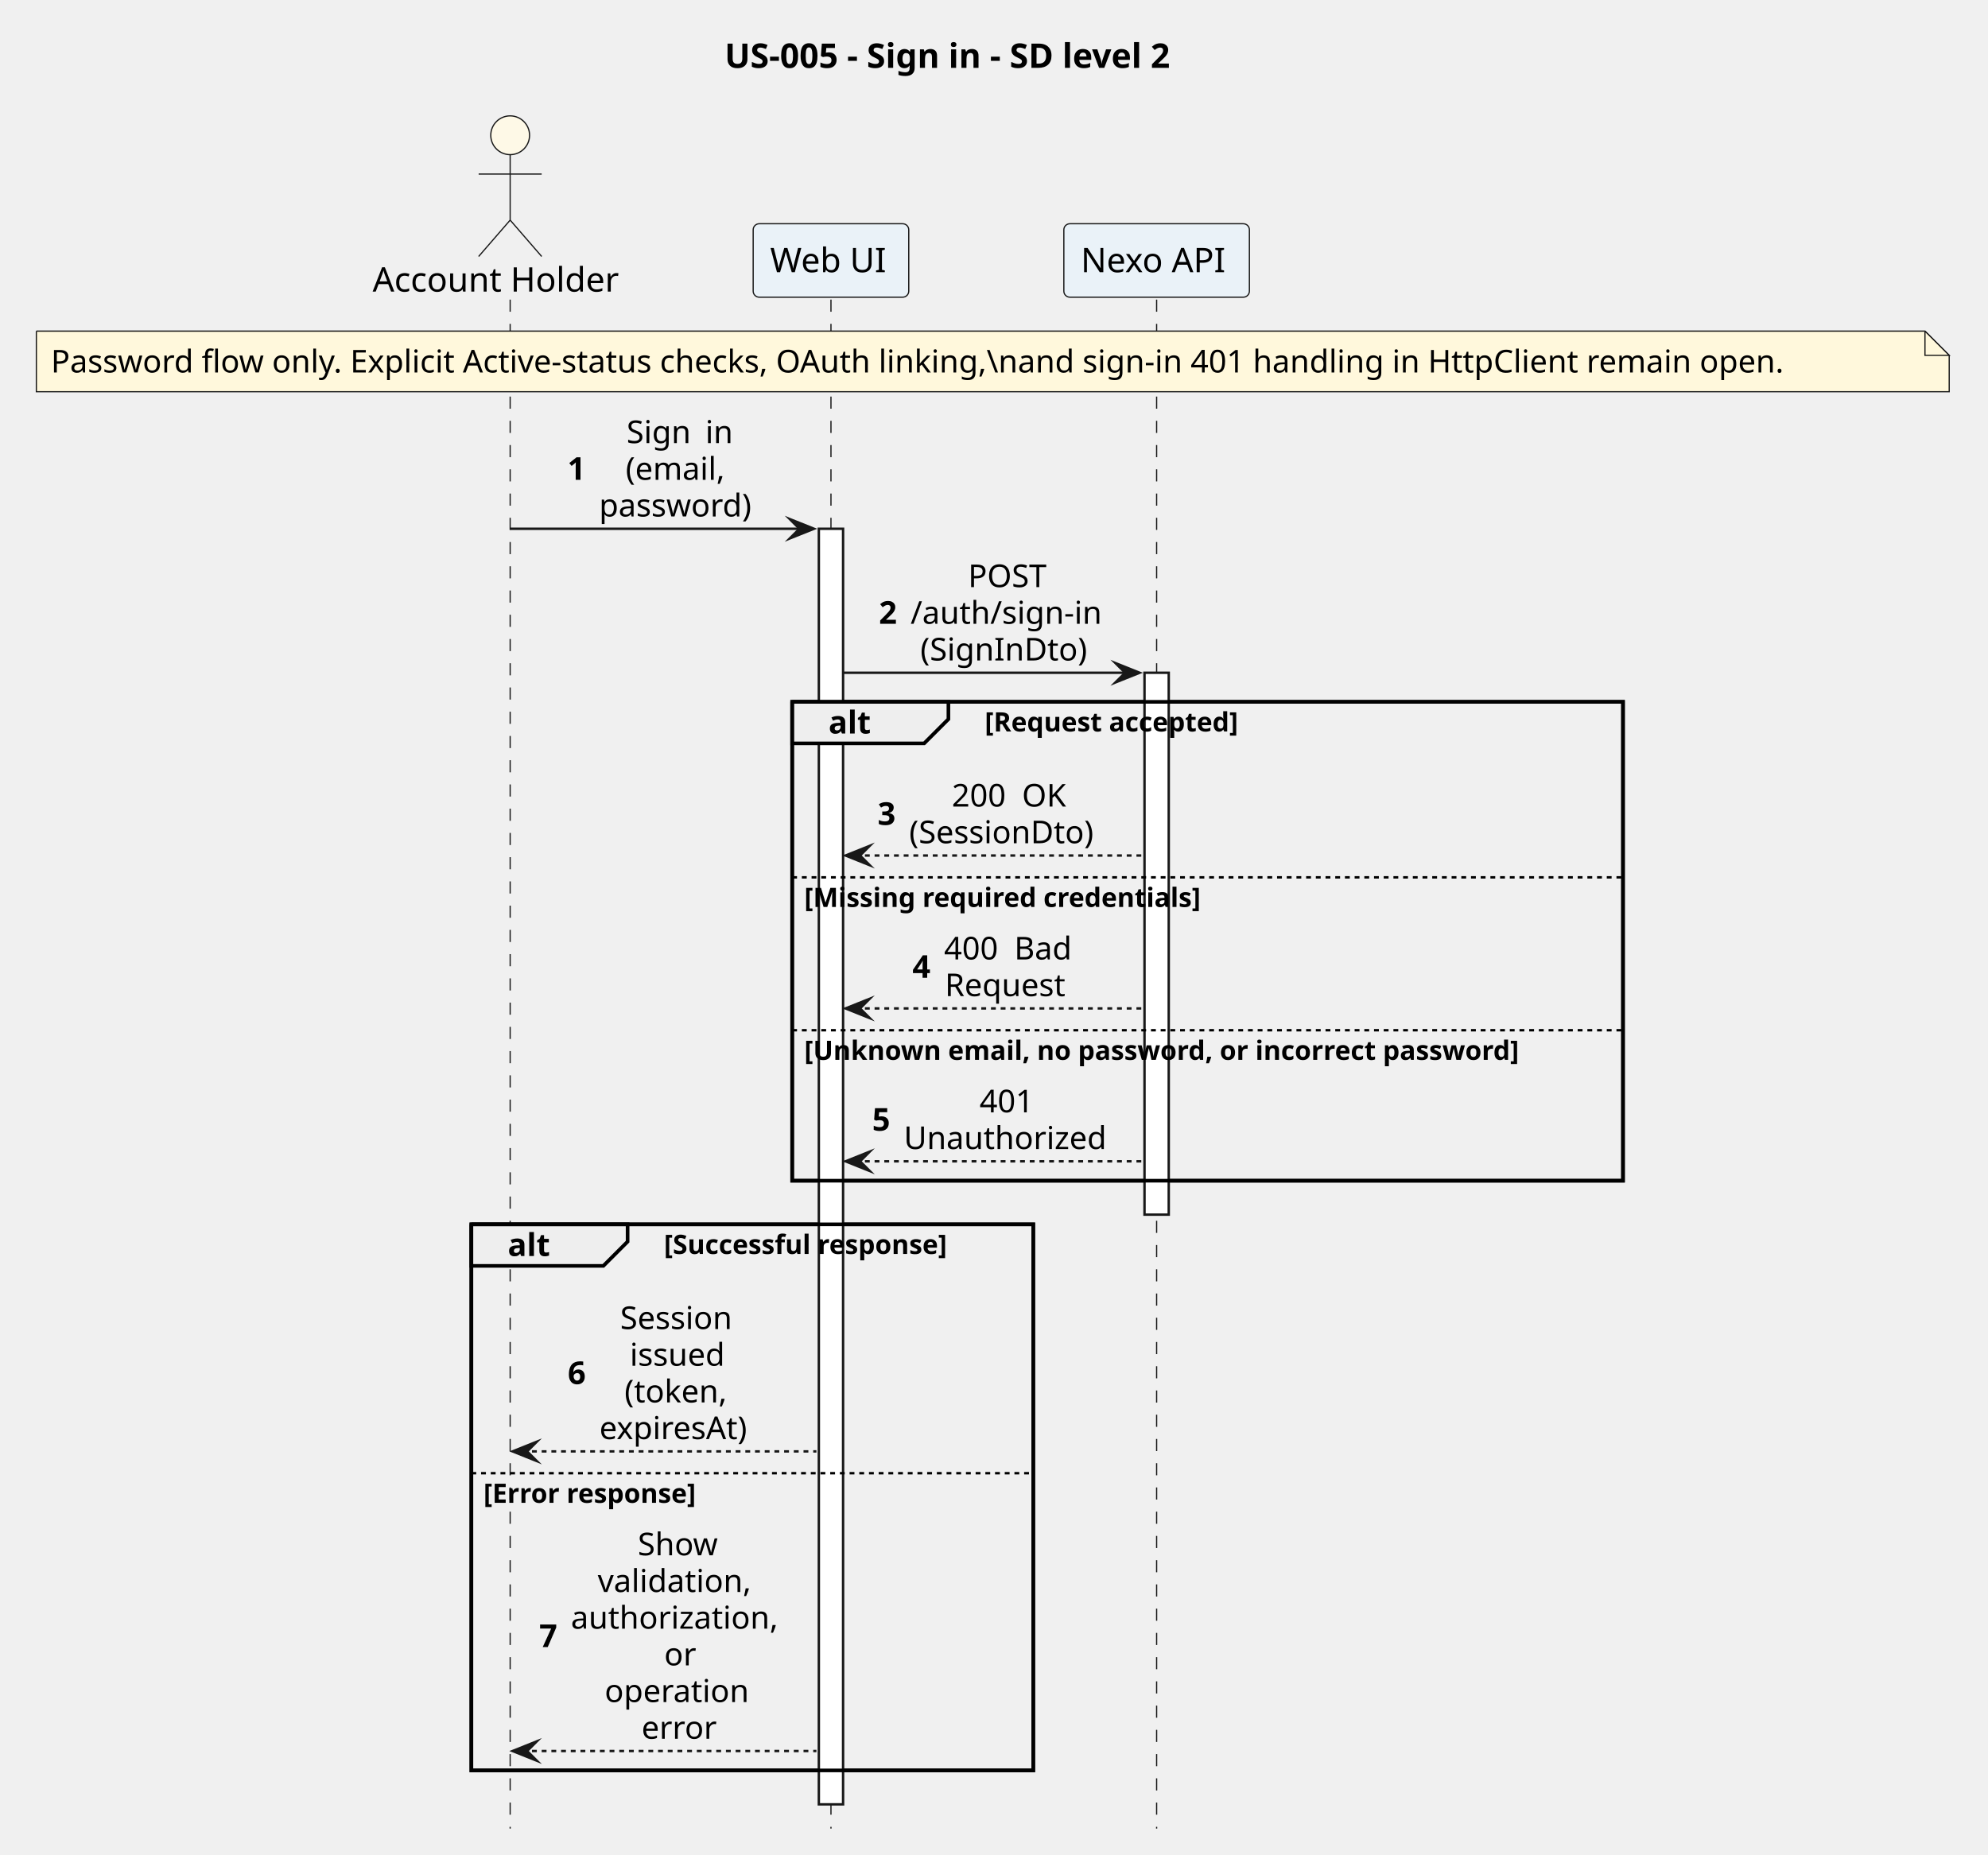
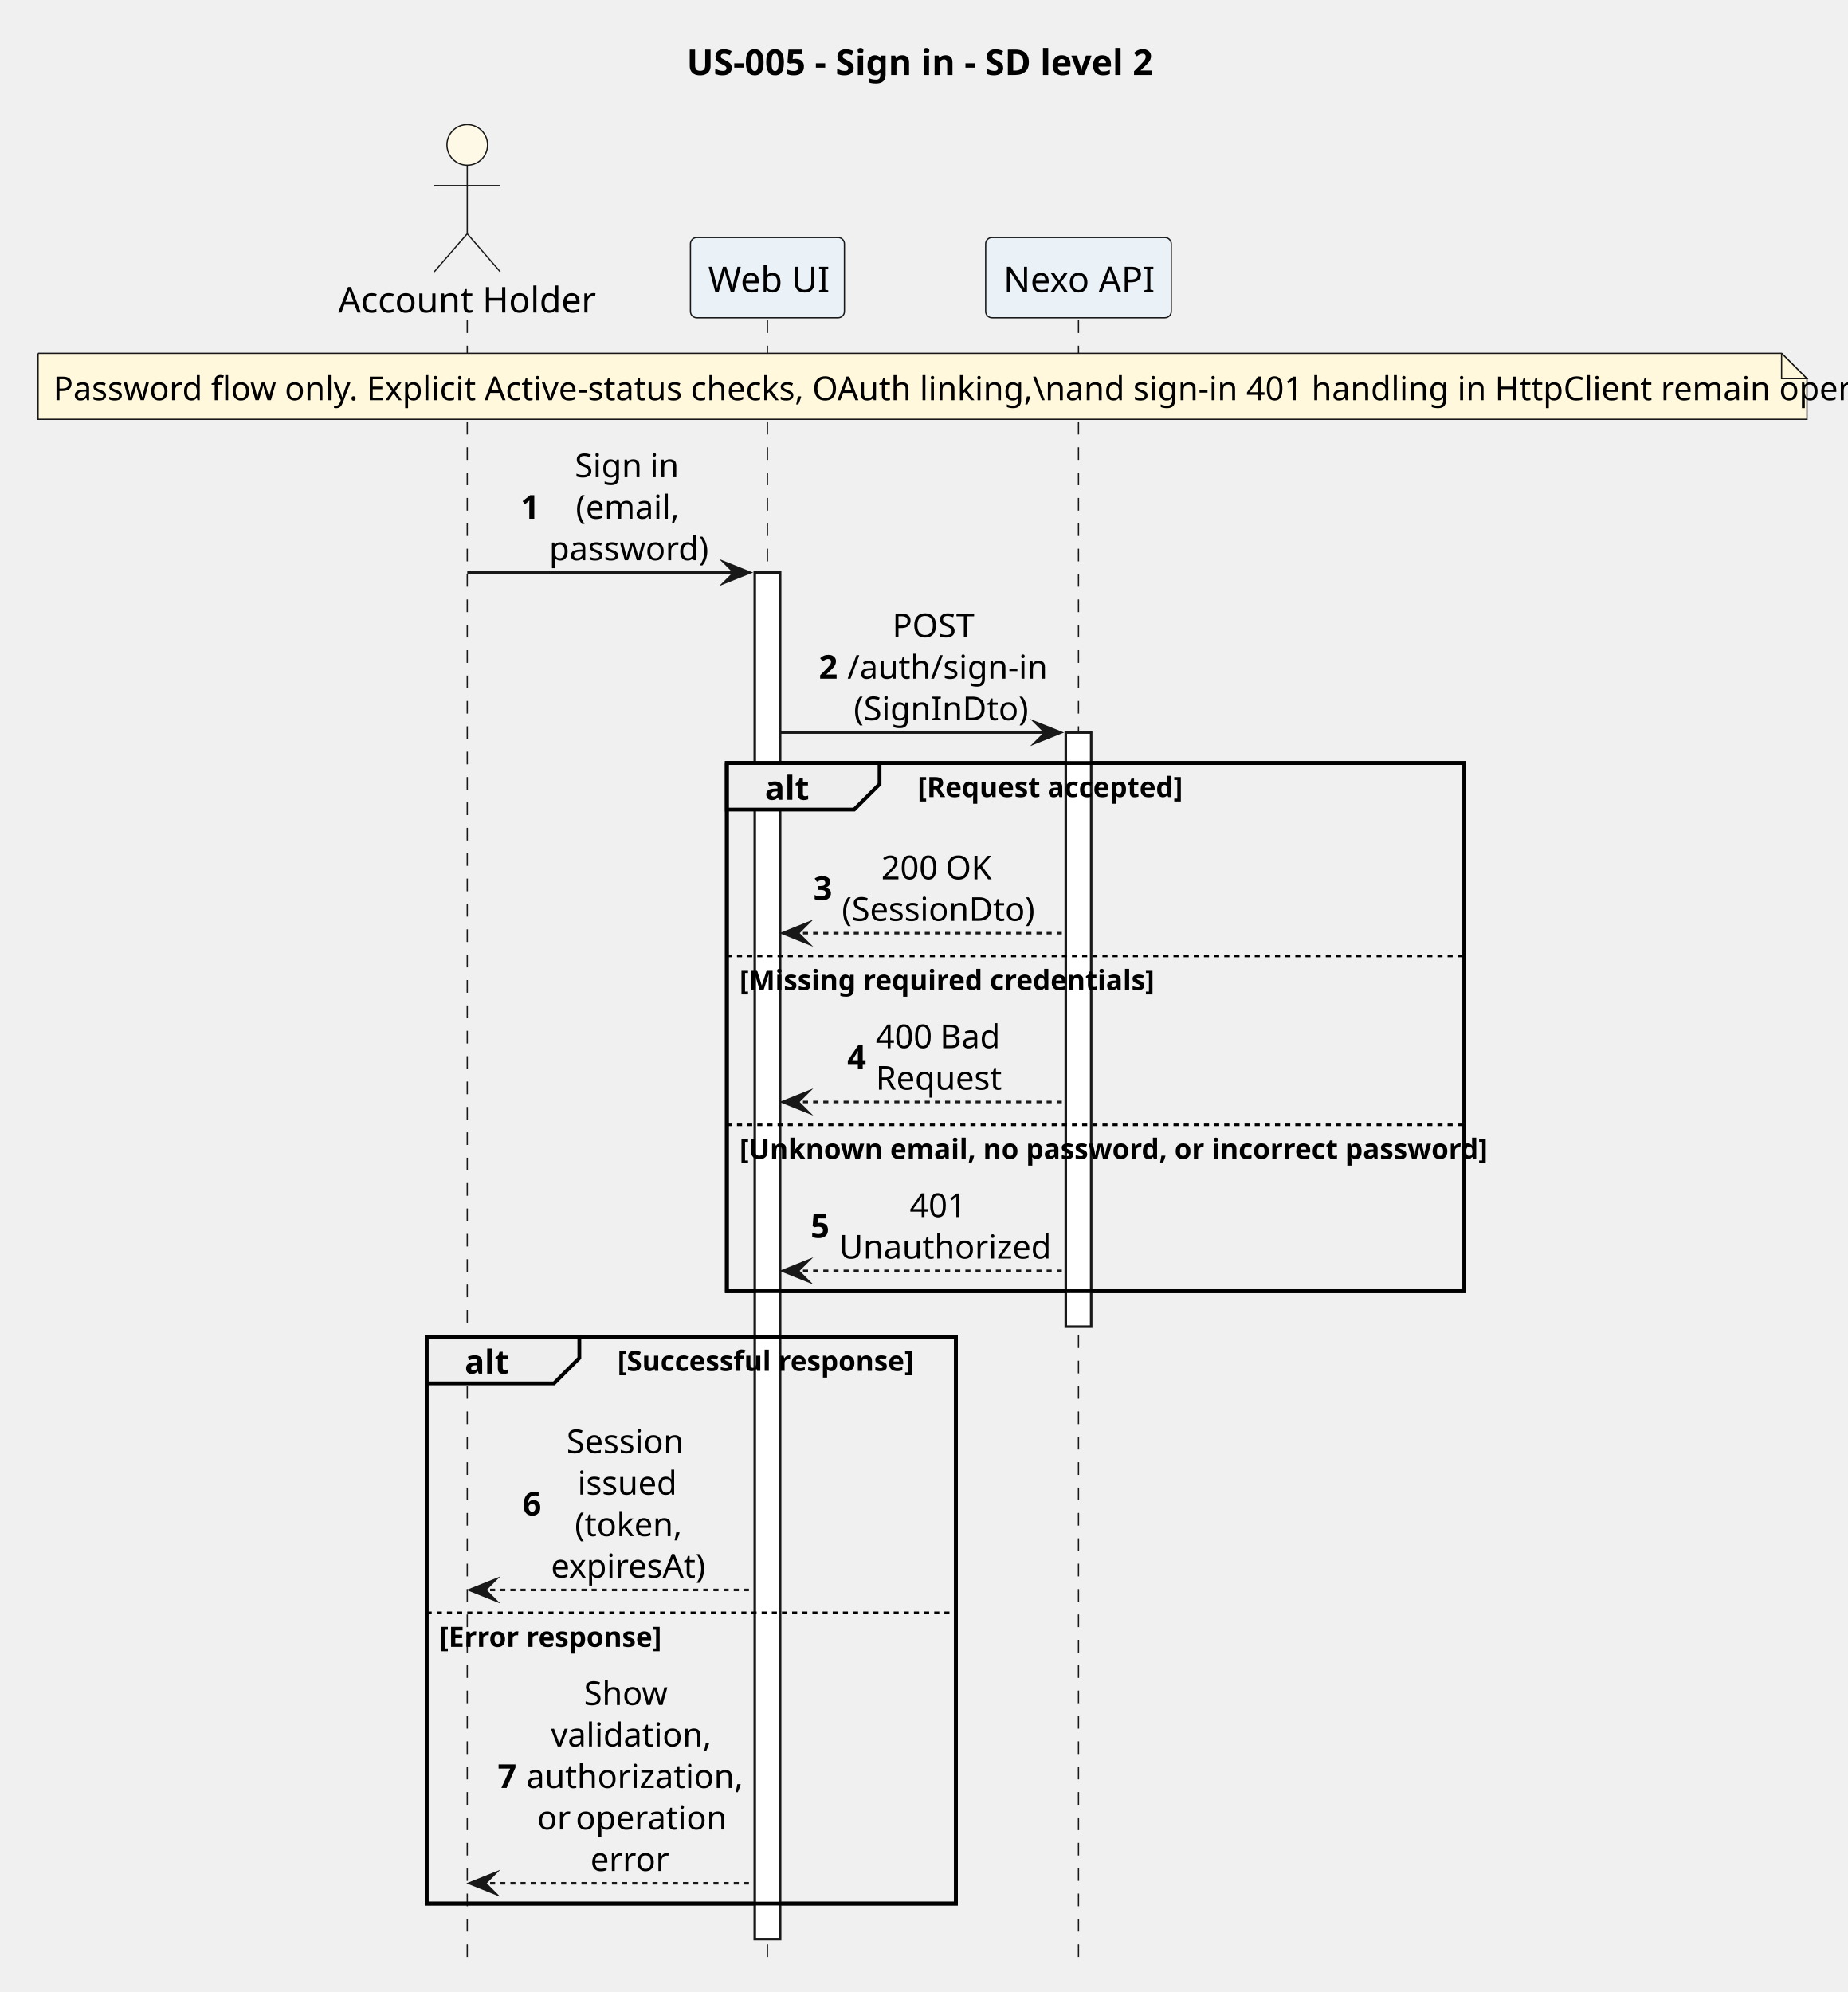
- <svg xmlns="http://www.w3.org/2000/svg" version="1.1" data-diagram-type="SEQUENCE" style="width:820px;height:765px;background:#FFFFFF;" width="820px" height="765px" viewBox="0 0 820 765" zoomAndPan="magnify" preserveAspectRatio="none" contentStyleType="text/css">
+ <svg xmlns="http://www.w3.org/2000/svg" version="1.1" data-diagram-type="SEQUENCE" style="width:728px;height:785px;background:#FFFFFF;" width="728px" height="785px" viewBox="0 0 728 785" zoomAndPan="magnify" preserveAspectRatio="none" contentStyleType="text/css">
  <defs />
  <g font-family="sans-serif" lengthAdjust="spacing">
    <g class="title" data-source-line="1">
-       <text x="298.904" y="27.995" fill="#000" font-size="14" textLength="221.02" font-weight="700">US-005 - Sign in - SD level 2</text>
+       <text x="270.589" y="29.533" fill="#000" font-size="14" textLength="185.165" font-weight="700">US-005 - Sign in - SD level 2</text>
    </g>
-     <rect x="326.751" y="289.523" width="342.693" height="197.539" fill="none" style="stroke:#000;stroke-width:1.5;" />
-     <rect x="194.429" y="505.063" width="231.767" height="225.266" fill="none" style="stroke:#000;stroke-width:1.5;" />
+     <rect x="286.393" y="300.68" width="290.604" height="208.133" fill="none" style="stroke:#000;stroke-width:1.5;" />
+     <rect x="168.112" y="526.813" width="208.545" height="223.352" fill="none" style="stroke:#000;stroke-width:1.5;" />
    <g>
-       <rect x="206.929" y="123.594" width="8" height="630.734" fill="#000" fill-opacity="0" />
-       <line x1="210.429" y1="123.594" x2="210.429" y2="754.328" style="stroke:#181818;stroke-width:0.5;stroke-dasharray:5,5;" />
+       <rect x="180.612" y="126.219" width="8" height="647.945" fill="#000" fill-opacity="0" />
+       <line x1="184.112" y1="126.219" x2="184.112" y2="774.164" style="stroke:#181818;stroke-width:0.5;stroke-dasharray:5,5;" />
    </g>
    <g>
-       <rect x="339.251" y="123.594" width="8" height="630.734" fill="#000" fill-opacity="0" />
-       <line x1="342.751" y1="123.594" x2="342.751" y2="754.328" style="stroke:#181818;stroke-width:0.5;stroke-dasharray:5,5;" />
+       <rect x="298.893" y="126.219" width="8" height="647.945" fill="#000" fill-opacity="0" />
+       <line x1="302.393" y1="126.219" x2="302.393" y2="774.164" style="stroke:#181818;stroke-width:0.5;stroke-dasharray:5,5;" />
    </g>
    <g>
-       <rect x="337.751" y="218.125" width="10" height="526.203" fill="#FFF" style="stroke:#181818;stroke-width:1;" />
+       <rect x="297.393" y="225.625" width="10" height="538.539" fill="#FFF" style="stroke:#181818;stroke-width:1;" />
    </g>
    <g>
-       <rect x="473.577" y="123.594" width="8" height="630.734" fill="#000" fill-opacity="0" />
-       <line x1="477.077" y1="123.594" x2="477.077" y2="754.328" style="stroke:#181818;stroke-width:0.5;stroke-dasharray:5,5;" />
+       <rect x="421.45" y="126.219" width="8" height="647.945" fill="#000" fill-opacity="0" />
+       <line x1="424.95" y1="126.219" x2="424.95" y2="774.164" style="stroke:#181818;stroke-width:0.5;stroke-dasharray:5,5;" />
    </g>
    <g>
-       <rect x="472.077" y="277.523" width="10" height="223.539" fill="#FFF" style="stroke:#181818;stroke-width:1;" />
+       <rect x="419.95" y="288.68" width="10" height="234.133" fill="#FFF" style="stroke:#181818;stroke-width:1;" />
    </g>
-     <text x="153.699" y="120.292" fill="#000" font-size="14" textLength="107.461">Account Holder</text>
-     <ellipse cx="210.429" cy="55.797" rx="8" ry="8" fill="#FEF9E7" style="stroke:#181818;stroke-width:0.5;" />
-     <path d="M210.429,63.797 L210.429,90.797 M197.429,71.797 L223.429,71.797 M210.429,90.797 L197.429,105.797 M210.429,90.797 L223.429,105.797" style="stroke:#181818;stroke-width:0.5;" fill="none" />
-     <rect x="310.667" y="92.297" width="64.169" height="30.297" fill="#EAF2F8" style="stroke:#181818;stroke-width:0.5;" rx="2.5" ry="2.5" />
-     <text x="317.667" y="112.292" fill="#000" font-size="14" textLength="50.169">Web UI</text>
-     <rect x="438.809" y="92.297" width="76.535" height="30.297" fill="#EAF2F8" style="stroke:#181818;stroke-width:0.5;" rx="2.5" ry="2.5" />
-     <text x="445.809" y="112.292" fill="#000" font-size="14" textLength="62.535">Nexo API</text>
-     <path d="M15,136.594 L15,161.594 L804,161.594 L804,146.594 L794,136.594 L15,136.594" style="stroke:#181818;stroke-width:0.5;" fill="#FFF8DC" />
-     <path d="M794,136.594 L794,146.594 L804,146.594 L794,136.594" style="stroke:#181818;stroke-width:0.5;" fill="#FFF8DC" />
-     <text x="21" y="153.661" fill="#000" font-size="13" textLength="768.828">Password flow only. Explicit Active-status checks, OAuth linking,\nand sign-in 401 handling in HttpClient remain open.</text>
-     <polygon points="325.751,214.125,335.751,218.125,325.751,222.125,329.751,218.125" fill="#181818" style="stroke:#181818;stroke-width:1;stroke-linejoin:miter;stroke-miterlimit:10;" />
-     <line x1="210.429" y1="218.125" x2="331.751" y2="218.125" style="stroke:#181818;stroke-width:1;" />
-     <text x="234.058" y="197.926" fill="#000" font-size="13" font-weight="700">1</text>
-     <text x="258.444" y="182.793" fill="#000" font-size="13" textLength="28.355">Sign</text>
-     <text x="286.799" y="182.793" fill="#000" font-size="13"> </text>
-     <text x="290.931" y="182.793" fill="#000" font-size="13" textLength="11.851">in</text>
-     <text x="258.085" y="197.926" fill="#000" font-size="13" textLength="45.056">(email,</text>
-     <text x="247.104" y="213.059" fill="#000" font-size="13" textLength="67.019">password)</text>
-     <polygon points="460.077,273.523,470.077,277.523,460.077,281.523,464.077,277.523" fill="#181818" style="stroke:#181818;stroke-width:1;stroke-linejoin:miter;stroke-miterlimit:10;" />
-     <line x1="347.751" y1="277.523" x2="466.077" y2="277.523" style="stroke:#181818;stroke-width:1;" />
-     <text x="362.531" y="257.325" fill="#000" font-size="13" font-weight="700">2</text>
-     <text x="399.304" y="242.192" fill="#000" font-size="13" textLength="34.265">POST</text>
-     <text x="375.577" y="257.325" fill="#000" font-size="13" textLength="81.72">/auth/sign-in</text>
-     <text x="379.62" y="272.458" fill="#000" font-size="13" textLength="73.633">(SignInDto)</text>
-     <path d="M326.751,289.523 L391.194,289.523 L391.194,296.656 L381.194,306.656 L326.751,306.656 L326.751,289.523" style="stroke:#000;stroke-width:1.5;" fill="#EEE" />
-     <rect x="326.751" y="289.523" width="342.693" height="197.539" fill="none" style="stroke:#000;stroke-width:1.5;" />
-     <text x="341.751" y="302.59" fill="#000" font-size="13" textLength="19.443" font-weight="700">alt</text>
-     <text x="406.194" y="301.734" fill="#000" font-size="11" textLength="121.177" font-weight="700">[Request accepted]</text>
-     <polygon points="358.751,348.922,348.751,352.922,358.751,356.922,354.751,352.922" fill="#181818" style="stroke:#181818;stroke-width:1;stroke-linejoin:miter;stroke-miterlimit:10;" />
-     <line x1="352.751" y1="352.922" x2="471.077" y2="352.922" style="stroke:#181818;stroke-width:1;stroke-dasharray:2,2;" />
-     <text x="361.989" y="340.29" fill="#000" font-size="13" font-weight="700">3</text>
-     <text x="392.585" y="332.723" fill="#000" font-size="13" textLength="24.813">200</text>
-     <text x="417.398" y="332.723" fill="#000" font-size="13"> </text>
-     <text x="421.531" y="332.723" fill="#000" font-size="13" textLength="18.757">OK</text>
-     <text x="375.034" y="347.856" fill="#000" font-size="13" textLength="82.805">(SessionDto)</text>
-     <line x1="326.751" y1="361.922" x2="669.445" y2="361.922" style="stroke:#000;stroke-width:1;stroke-dasharray:2,2;" />
-     <text x="331.751" y="374.132" fill="#000" font-size="11" textLength="187.462" font-weight="700">[Missing required credentials]</text>
-     <polygon points="358.751,411.992,348.751,415.992,358.751,419.992,354.751,415.992" fill="#181818" style="stroke:#181818;stroke-width:1;stroke-linejoin:miter;stroke-miterlimit:10;" />
-     <line x1="352.751" y1="415.992" x2="471.077" y2="415.992" style="stroke:#181818;stroke-width:1;stroke-dasharray:2,2;" />
-     <text x="376.35" y="403.36" fill="#000" font-size="13" font-weight="700">4</text>
-     <text x="389.396" y="395.793" fill="#000" font-size="13" textLength="24.813">400</text>
-     <text x="414.209" y="395.793" fill="#000" font-size="13"> </text>
-     <text x="418.341" y="395.793" fill="#000" font-size="13" textLength="25.137">Bad</text>
-     <text x="389.742" y="410.926" fill="#000" font-size="13" textLength="53.39">Request</text>
-     <line x1="326.751" y1="424.992" x2="669.445" y2="424.992" style="stroke:#000;stroke-width:1;stroke-dasharray:2,2;" />
-     <text x="331.751" y="437.203" fill="#000" font-size="11" textLength="335.693" font-weight="700">[Unknown email, no password, or incorrect password]</text>
-     <polygon points="358.751,475.063,348.751,479.063,358.751,483.063,354.751,479.063" fill="#181818" style="stroke:#181818;stroke-width:1;stroke-linejoin:miter;stroke-miterlimit:10;" />
-     <line x1="352.751" y1="479.063" x2="471.077" y2="479.063" style="stroke:#181818;stroke-width:1;stroke-dasharray:2,2;" />
-     <text x="359.751" y="466.43" fill="#000" font-size="13" font-weight="700">5</text>
-     <text x="404.03" y="458.864" fill="#000" font-size="13" textLength="24.813">401</text>
-     <text x="372.797" y="473.997" fill="#000" font-size="13" textLength="87.28">Unauthorized</text>
-     <path d="M194.429,505.063 L258.872,505.063 L258.872,512.195 L248.872,522.195 L194.429,522.195 L194.429,505.063" style="stroke:#000;stroke-width:1.5;" fill="#EEE" />
-     <rect x="194.429" y="505.063" width="231.767" height="225.266" fill="none" style="stroke:#000;stroke-width:1.5;" />
-     <text x="209.429" y="518.129" fill="#000" font-size="13" textLength="19.443" font-weight="700">alt</text>
-     <text x="273.872" y="517.273" fill="#000" font-size="11" textLength="136.324" font-weight="700">[Successful response]</text>
-     <polygon points="221.429,594.727,211.429,598.727,221.429,602.727,217.429,598.727" fill="#181818" style="stroke:#181818;stroke-width:1;stroke-linejoin:miter;stroke-miterlimit:10;" />
-     <line x1="215.429" y1="598.727" x2="336.751" y2="598.727" style="stroke:#181818;stroke-width:1;stroke-dasharray:2,2;" />
-     <text x="234.201" y="570.961" fill="#000" font-size="13" font-weight="700">6</text>
-     <text x="255.813" y="548.262" fill="#000" font-size="13" textLength="49.601">Session</text>
-     <text x="259.79" y="563.395" fill="#000" font-size="13" textLength="41.647">issued</text>
-     <text x="257.603" y="578.528" fill="#000" font-size="13" textLength="46.021">(token,</text>
-     <text x="247.247" y="593.661" fill="#000" font-size="13" textLength="66.733">expiresAt)</text>
-     <line x1="194.429" y1="607.727" x2="426.196" y2="607.727" style="stroke:#000;stroke-width:1;stroke-dasharray:2,2;" />
-     <text x="199.429" y="619.937" fill="#000" font-size="11" textLength="101.933" font-weight="700">[Error response]</text>
-     <polygon points="221.429,718.328,211.429,722.328,221.429,726.328,217.429,722.328" fill="#181818" style="stroke:#181818;stroke-width:1;stroke-linejoin:miter;stroke-miterlimit:10;" />
-     <line x1="215.429" y1="722.328" x2="336.751" y2="722.328" style="stroke:#181818;stroke-width:1;stroke-dasharray:2,2;" />
-     <text x="222.429" y="679.43" fill="#000" font-size="13" font-weight="700">7</text>
-     <text x="263.074" y="641.598" fill="#000" font-size="13" textLength="35.077">Show</text>
-     <text x="246.545" y="656.731" fill="#000" font-size="13" textLength="68.136">validation,</text>
-     <text x="235.475" y="671.864" fill="#000" font-size="13" textLength="90.276">authorization,</text>
-     <text x="273.964" y="686.997" fill="#000" font-size="13" textLength="13.298">or</text>
-     <text x="249.405" y="702.129" fill="#000" font-size="13" textLength="62.417">operation</text>
-     <text x="264.62" y="717.262" fill="#000" font-size="13" textLength="31.986">error</text>
+     <text x="133.254" y="123.143" fill="#000" font-size="14" textLength="95.717">Account Holder</text>
+     <ellipse cx="184.112" cy="57.109" rx="8" ry="8" fill="#FEF9E7" style="stroke:#181818;stroke-width:0.5;" />
+     <path d="M184.112,65.109 L184.112,92.109 M171.112,73.109 L197.112,73.109 M184.112,92.109 L171.112,107.109 M184.112,92.109 L197.112,107.109" style="stroke:#181818;stroke-width:0.5;" fill="none" />
+     <rect x="272.055" y="93.609" width="60.676" height="31.609" fill="#EAF2F8" style="stroke:#181818;stroke-width:0.5;" rx="2.5" ry="2.5" />
+     <text x="279.055" y="115.143" fill="#000" font-size="14" textLength="46.676">Web UI</text>
+     <rect x="388.381" y="93.609" width="73.138" height="31.609" fill="#EAF2F8" style="stroke:#181818;stroke-width:0.5;" rx="2.5" ry="2.5" />
+     <text x="395.381" y="115.143" fill="#000" font-size="14" textLength="59.138">Nexo API</text>
+     <path d="M15,139.219 L15,165.219 L712,165.219 L712,149.219 L702,139.219 L15,139.219" style="stroke:#181818;stroke-width:0.5;" fill="#FFF8DC" />
+     <path d="M702,139.219 L702,149.219 L712,149.219 L702,139.219" style="stroke:#181818;stroke-width:0.5;" fill="#FFF8DC" />
+     <text x="21" y="157.714" fill="#000" font-size="13" textLength="676.343">Password flow only. Explicit Active-status checks, OAuth linking,\nand sign-in 401 handling in HttpClient remain open.</text>
+     <polygon points="285.393,221.625,295.393,225.625,285.393,229.625,289.393,225.625" fill="#181818" style="stroke:#181818;stroke-width:1;stroke-linejoin:miter;stroke-miterlimit:10;" />
+     <line x1="184.112" y1="225.625" x2="291.393" y2="225.625" style="stroke:#181818;stroke-width:1;" />
+     <text x="205.154" y="204.417" fill="#000" font-size="13" font-weight="700">1</text>
+     <text x="226.493" y="188.065" fill="#000" font-size="13" textLength="26.019">Sign</text>
+     <text x="252.512" y="188.065" fill="#000" font-size="13"> </text>
+     <text x="256.124" y="188.065" fill="#000" font-size="13" textLength="10.118">in</text>
+     <text x="226.864" y="204.417" fill="#000" font-size="13" textLength="39.006">(email,</text>
+     <text x="216.384" y="220.769" fill="#000" font-size="13" textLength="59.966">password)</text>
+     <polygon points="407.95,284.68,417.95,288.68,407.95,292.68,411.95,288.68" fill="#181818" style="stroke:#181818;stroke-width:1;stroke-linejoin:miter;stroke-miterlimit:10;" />
+     <line x1="307.393" y1="288.68" x2="413.95" y2="288.68" style="stroke:#181818;stroke-width:1;" />
+     <text x="322.646" y="267.472" fill="#000" font-size="13" font-weight="700">2</text>
+     <text x="351.589" y="251.12" fill="#000" font-size="13" textLength="35.395">POST</text>
+     <text x="333.876" y="267.472" fill="#000" font-size="13" textLength="70.821">/auth/sign-in</text>
+     <text x="336.412" y="283.823" fill="#000" font-size="13" textLength="65.749">(SignInDto)</text>
+     <path d="M286.393,300.68 L346.564,300.68 L346.564,309.031 L336.564,319.031 L286.393,319.031 L286.393,300.68" style="stroke:#000;stroke-width:1.5;" fill="#EEE" />
+     <rect x="286.393" y="300.68" width="290.604" height="208.133" fill="none" style="stroke:#000;stroke-width:1.5;" />
+     <text x="301.393" y="315.175" fill="#000" font-size="13" textLength="15.171" font-weight="700">alt</text>
+     <text x="361.564" y="314.099" fill="#000" font-size="11" textLength="101.471" font-weight="700">[Request accepted]</text>
+     <polygon points="318.393,363.734,308.393,367.734,318.393,371.734,314.393,367.734" fill="#181818" style="stroke:#181818;stroke-width:1;stroke-linejoin:miter;stroke-miterlimit:10;" />
+     <line x1="312.393" y1="367.734" x2="418.95" y2="367.734" style="stroke:#181818;stroke-width:1;stroke-dasharray:2,2;" />
+     <text x="320.488" y="354.702" fill="#000" font-size="13" font-weight="700">3</text>
+     <text x="347.244" y="346.526" fill="#000" font-size="13" textLength="21.69">200</text>
+     <text x="368.934" y="346.526" fill="#000" font-size="13"> </text>
+     <text x="372.546" y="346.526" fill="#000" font-size="13" textLength="18.783">OK</text>
+     <text x="331.718" y="362.878" fill="#000" font-size="13" textLength="75.137">(SessionDto)</text>
+     <line x1="286.393" y1="376.734" x2="576.997" y2="376.734" style="stroke:#000;stroke-width:1;stroke-dasharray:2,2;" />
+     <text x="291.393" y="390.153" fill="#000" font-size="11" textLength="156.481" font-weight="700">[Missing required credentials]</text>
+     <polygon points="318.393,430.273,308.393,434.273,318.393,438.273,314.393,434.273" fill="#181818" style="stroke:#181818;stroke-width:1;stroke-linejoin:miter;stroke-miterlimit:10;" />
+     <line x1="312.393" y1="434.273" x2="418.95" y2="434.273" style="stroke:#181818;stroke-width:1;stroke-dasharray:2,2;" />
+     <text x="333.84" y="421.241" fill="#000" font-size="13" font-weight="700">4</text>
+     <text x="345.07" y="413.065" fill="#000" font-size="13" textLength="21.69">400</text>
+     <text x="366.76" y="413.065" fill="#000" font-size="13"> </text>
+     <text x="370.372" y="413.065" fill="#000" font-size="13" textLength="23.131">Bad</text>
+     <text x="345.076" y="429.417" fill="#000" font-size="13" textLength="48.42">Request</text>
+     <line x1="286.393" y1="443.273" x2="576.997" y2="443.273" style="stroke:#000;stroke-width:1;stroke-dasharray:2,2;" />
+     <text x="291.393" y="456.692" fill="#000" font-size="11" textLength="283.604" font-weight="700">[Unknown email, no password, or incorrect password]</text>
+     <polygon points="318.393,496.813,308.393,500.813,318.393,504.813,314.393,500.813" fill="#181818" style="stroke:#181818;stroke-width:1;stroke-linejoin:miter;stroke-miterlimit:10;" />
+     <line x1="312.393" y1="500.813" x2="418.95" y2="500.813" style="stroke:#181818;stroke-width:1;stroke-dasharray:2,2;" />
+     <text x="319.393" y="487.78" fill="#000" font-size="13" font-weight="700">5</text>
+     <text x="358.441" y="479.604" fill="#000" font-size="13" textLength="21.69">401</text>
+     <text x="330.623" y="495.956" fill="#000" font-size="13" textLength="77.327">Unauthorized</text>
+     <path d="M168.112,526.813 L228.283,526.813 L228.283,535.164 L218.283,545.164 L168.112,545.164 L168.112,526.813" style="stroke:#000;stroke-width:1.5;" fill="#EEE" />
+     <rect x="168.112" y="526.813" width="208.545" height="223.352" fill="none" style="stroke:#000;stroke-width:1.5;" />
+     <text x="183.112" y="541.308" fill="#000" font-size="13" textLength="15.171" font-weight="700">alt</text>
+     <text x="243.283" y="540.231" fill="#000" font-size="11" textLength="117.375" font-weight="700">[Successful response]</text>
+     <polygon points="195.112,622.57,185.112,626.57,195.112,630.57,191.112,626.57" fill="#181818" style="stroke:#181818;stroke-width:1;stroke-linejoin:miter;stroke-miterlimit:10;" />
+     <line x1="189.112" y1="626.57" x2="296.393" y2="626.57" style="stroke:#181818;stroke-width:1;stroke-dasharray:2,2;" />
+     <text x="205.878" y="597.187" fill="#000" font-size="13" font-weight="700">6</text>
+     <text x="223.243" y="572.659" fill="#000" font-size="13" textLength="46.249">Session</text>
+     <text x="227.578" y="589.011" fill="#000" font-size="13" textLength="37.578">issued</text>
+     <text x="226.496" y="605.362" fill="#000" font-size="13" textLength="39.743">(token,</text>
+     <text x="217.108" y="621.714" fill="#000" font-size="13" textLength="58.519">expiresAt)</text>
+     <line x1="168.112" y1="635.57" x2="376.657" y2="635.57" style="stroke:#000;stroke-width:1;stroke-dasharray:2,2;" />
+     <text x="173.112" y="648.989" fill="#000" font-size="11" textLength="86.19" font-weight="700">[Error response]</text>
+     <polygon points="195.112,738.164,185.112,742.164,195.112,746.164,191.112,742.164" fill="#181818" style="stroke:#181818;stroke-width:1;stroke-linejoin:miter;stroke-miterlimit:10;" />
+     <line x1="189.112" y1="742.164" x2="296.393" y2="742.164" style="stroke:#181818;stroke-width:1;stroke-dasharray:2,2;" />
+     <text x="196.112" y="704.604" fill="#000" font-size="13" font-weight="700">7</text>
+     <text x="230.108" y="671.901" fill="#000" font-size="13" textLength="32.519">Show</text>
+     <text x="217.098" y="688.253" fill="#000" font-size="13" textLength="58.538">validation,</text>
+     <text x="207.342" y="704.604" fill="#000" font-size="13" textLength="78.051">authorization,</text>
+     <text x="211.677" y="720.956" fill="#000" font-size="13" textLength="11.559">or</text>
+     <text x="223.237" y="720.956" fill="#000" font-size="13"> </text>
+     <text x="226.848" y="720.956" fill="#000" font-size="13" textLength="54.209">operation</text>
+     <text x="232.644" y="737.308" fill="#000" font-size="13" textLength="27.447">error</text>
  </g>
</svg>
